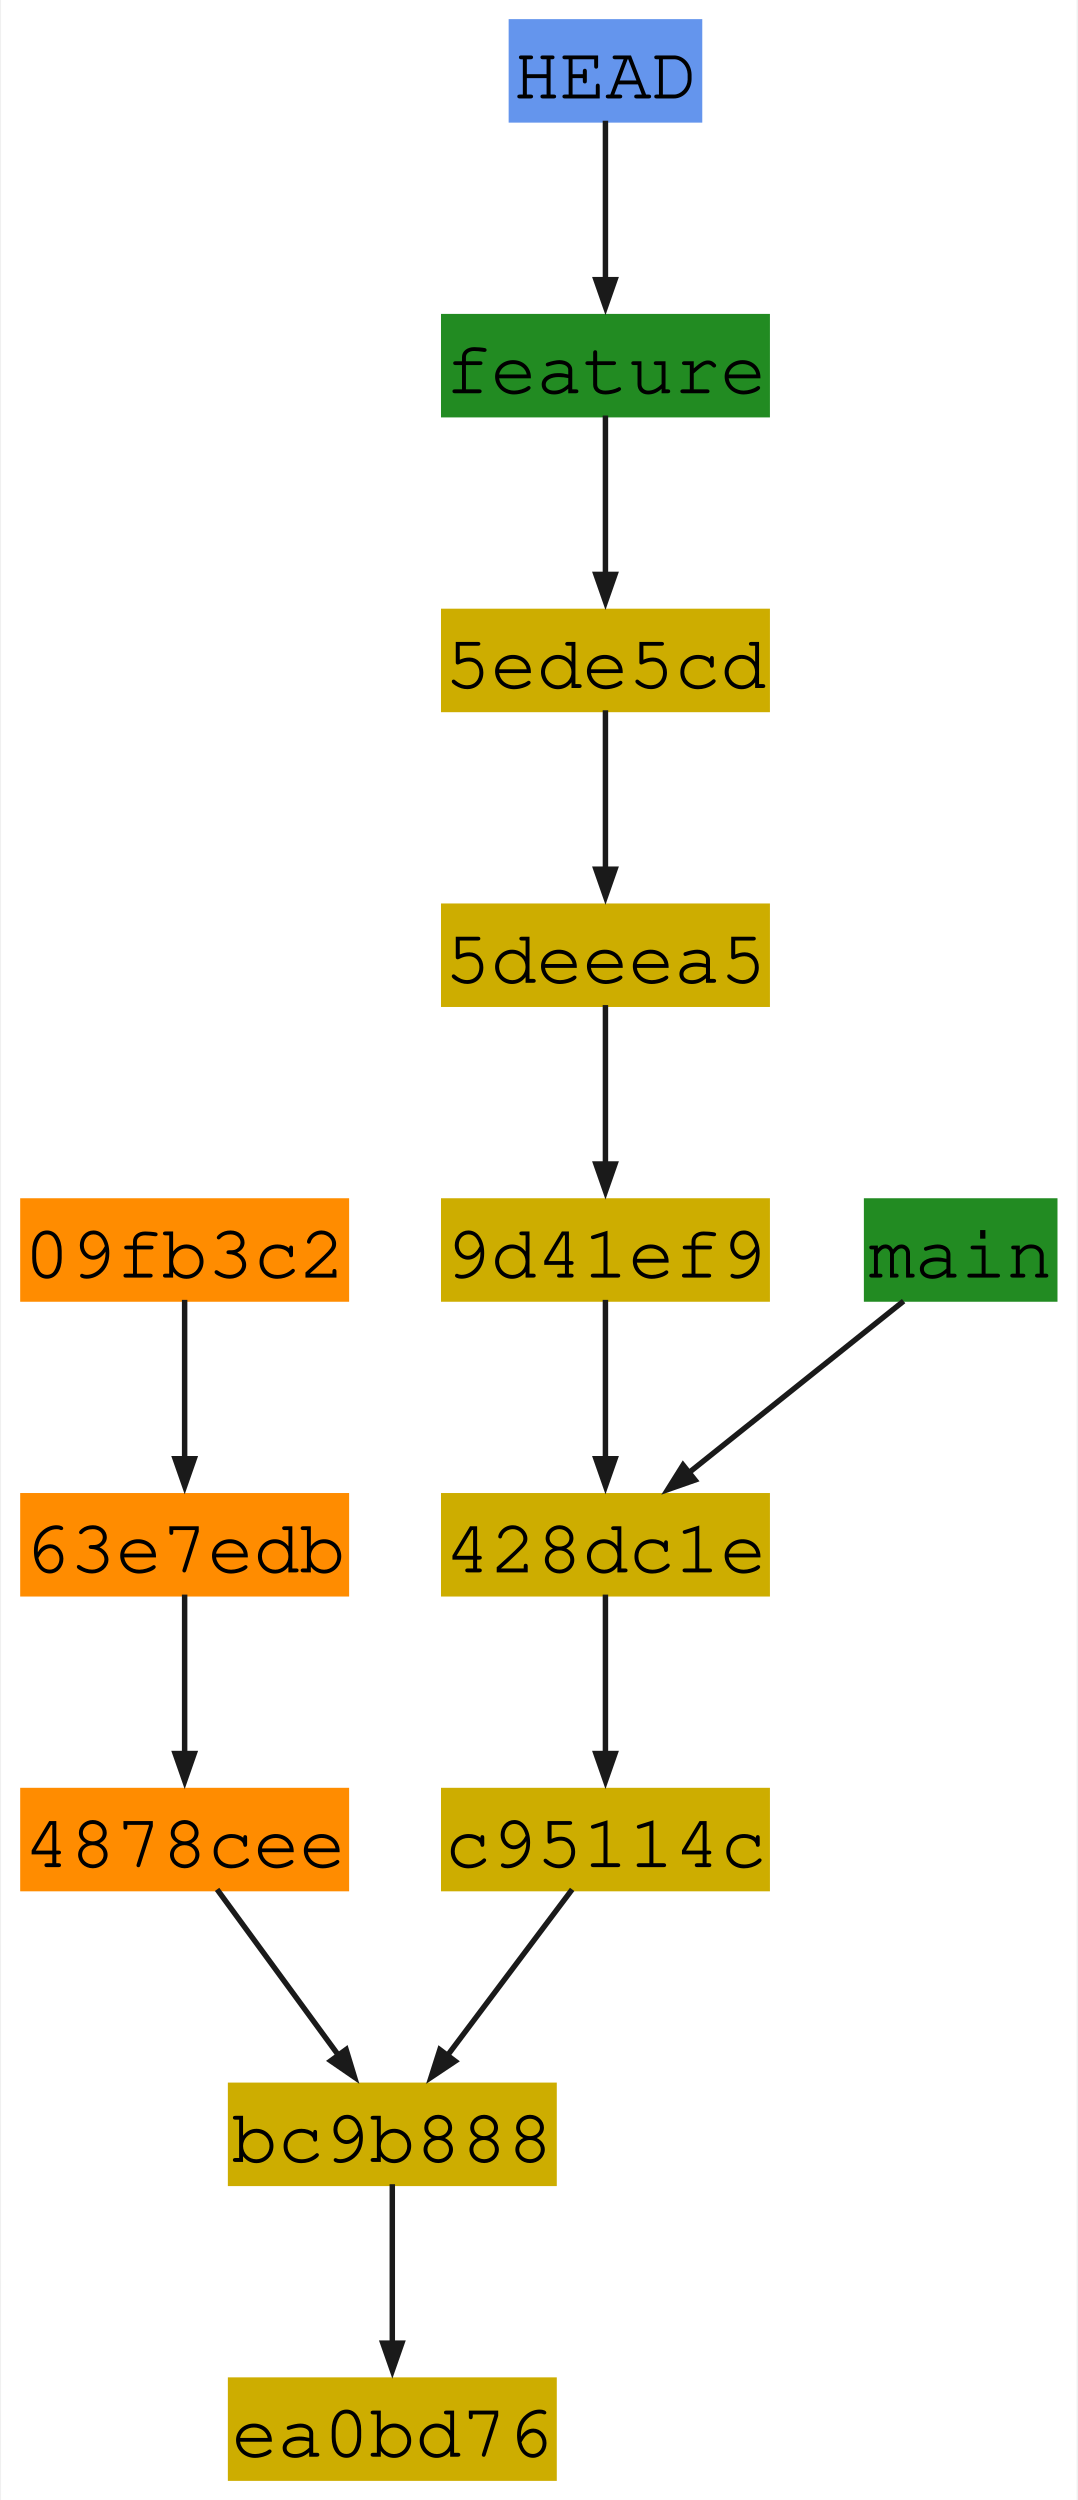
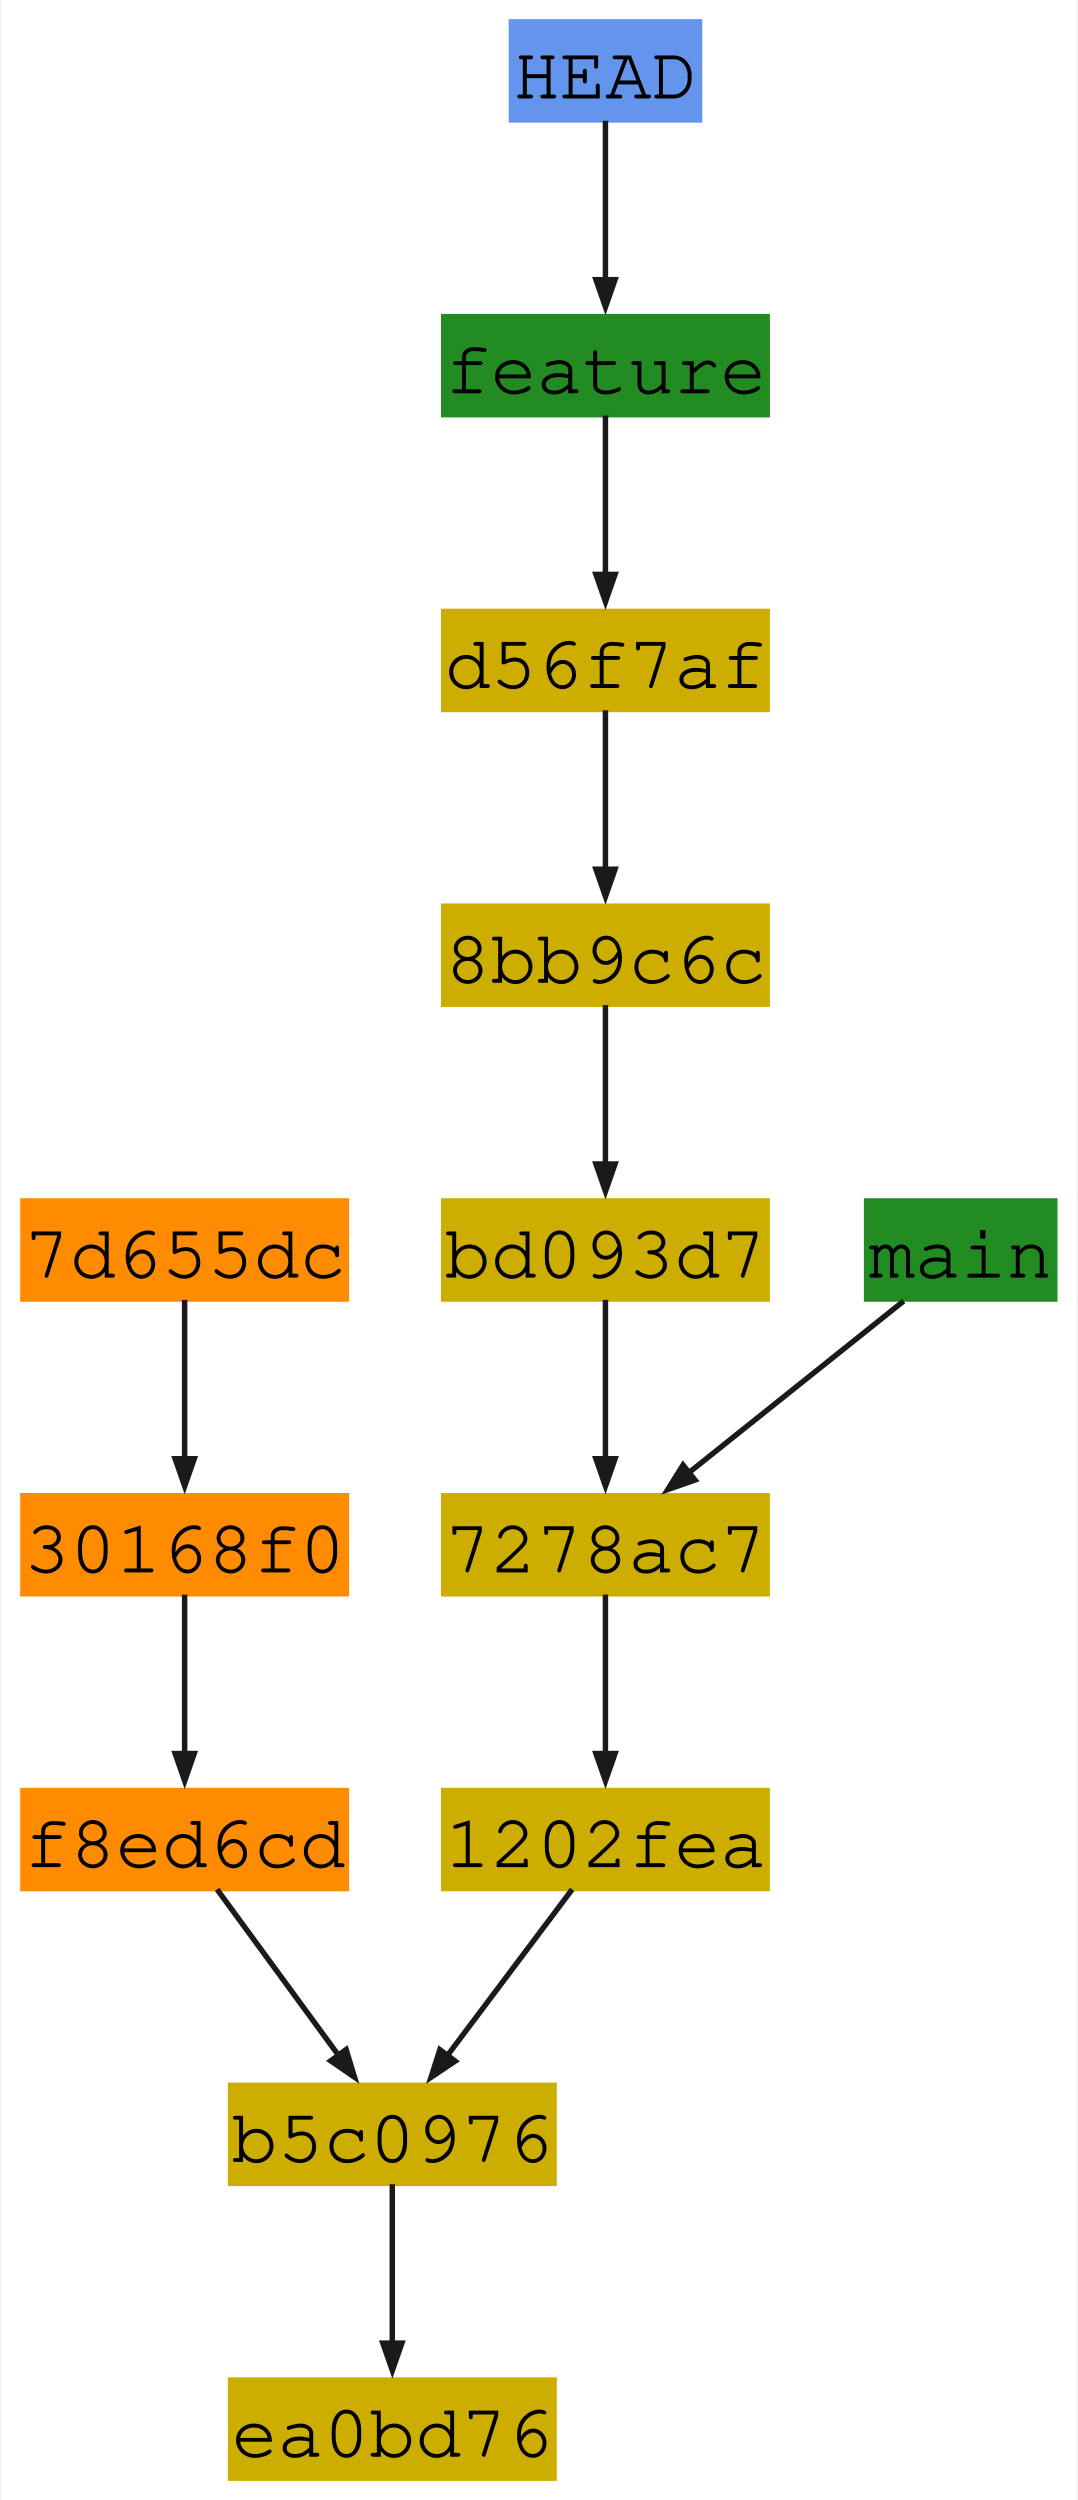
<svg xmlns="http://www.w3.org/2000/svg" xmlns:xlink="http://www.w3.org/1999/xlink" width="197pt" height="457pt" viewBox="0.00 0.00 196.81 457.46">
  <g id="graph0" class="graph" transform="scale(1 1) rotate(0) translate(4 453.46)">
    <polygon fill="white" stroke="none" points="-4,4 -4,-453.46 192.81,-453.46 192.81,4 -4,4" />
    <g id="node1" class="node">
      <g id="a_node1">
-         <a xlink:title="author: First Last &lt;first.last@mail.com&gt;&#10;Wed Jan 01 09:00:00 2025 +0100&#10;committer: Nom Prenom &lt;nom.prenom@mail.com&gt;&#10;Wed Jan 01 09:00:00 2025 +0100&#10;&#10;E">
-           <polygon fill="darkorange" stroke="darkorange" points="59.19,-233.7 0,-233.7 0,-215.76 59.19,-215.76 59.19,-233.7" />
-           <text text-anchor="middle" x="29.59" y="-219.68" font-family="Courier,monospace" font-size="14.00">09fb3c2</text>
-         </a>
-       </g>
-     </g>
-     <g id="node6" class="node">
-       <g id="a_node6">
-         <a xlink:title="author: First Last &lt;first.last@mail.com&gt;&#10;Wed Jan 01 09:00:00 2025 +0100&#10;committer: Nom Prenom &lt;nom.prenom@mail.com&gt;&#10;Wed Jan 01 09:00:00 2025 +0100&#10;&#10;D">
-           <polygon fill="darkorange" stroke="darkorange" points="59.19,-179.76 0,-179.76 0,-161.82 59.19,-161.82 59.19,-179.76" />
-           <text text-anchor="middle" x="29.59" y="-165.74" font-family="Courier,monospace" font-size="14.00">63e7edb</text>
-         </a>
-       </g>
-     </g>
-     <g id="edge1" class="edge">
-       <path fill="none" stroke="#1a1a1a" d="M29.59,-215.61C29.59,-207.81 29.59,-195.83 29.59,-186.37" />
-       <polygon fill="#1a1a1a" stroke="#1a1a1a" points="31.35,-186.53 29.6,-181.53 27.85,-186.53 31.35,-186.53" />
-     </g>
-     <g id="node2" class="node">
-       <g id="a_node2">
-         <a xlink:title="author: First Last &lt;first.last@mail.com&gt;&#10;Wed Jan 01 09:00:00 2025 +0100&#10;committer: Nom Prenom &lt;nom.prenom@mail.com&gt;&#10;Wed Jan 01 09:00:00 2025 +0100&#10;&#10;G">
-           <polygon fill="#cdad00" stroke="#cdad00" points="136.19,-179.76 77,-179.76 77,-161.82 136.19,-161.82 136.19,-179.76" />
-           <text text-anchor="middle" x="106.59" y="-165.74" font-family="Courier,monospace" font-size="14.00">428dc1e</text>
-         </a>
-       </g>
-     </g>
-     <g id="node10" class="node">
-       <g id="a_node10">
-         <a xlink:title="author: First Last &lt;first.last@mail.com&gt;&#10;Wed Jan 01 09:00:00 2025 +0100&#10;committer: Nom Prenom &lt;nom.prenom@mail.com&gt;&#10;Wed Jan 01 09:00:00 2025 +0100&#10;&#10;F">
+         <a xlink:title="author: First Last &lt;first.last@mail.com&gt;&#10;Wed Jan 01 14:00:00 2025 +0100&#10;committer: Nom Prenom &lt;nom.prenom@mail.com&gt;&#10;Wed Jan 01 14:00:00 2025 +0100&#10;&#10;F">
          <polygon fill="#cdad00" stroke="#cdad00" points="136.19,-125.82 77,-125.82 77,-107.88 136.19,-107.88 136.19,-125.82" />
-           <text text-anchor="middle" x="106.59" y="-111.8" font-family="Courier,monospace" font-size="14.00">c95114c</text>
-         </a>
-       </g>
-     </g>
-     <g id="edge2" class="edge">
-       <path fill="none" stroke="#1a1a1a" d="M106.59,-161.67C106.59,-153.87 106.59,-141.89 106.59,-132.43" />
-       <polygon fill="#1a1a1a" stroke="#1a1a1a" points="108.35,-132.59 106.6,-127.59 104.85,-132.59 108.35,-132.59" />
-     </g>
-     <g id="node3" class="node">
-       <g id="a_node3">
-         <a xlink:title="author: First Last &lt;first.last@mail.com&gt;&#10;Wed Jan 01 09:00:00 2025 +0100&#10;committer: Nom Prenom &lt;nom.prenom@mail.com&gt;&#10;Wed Jan 01 09:00:00 2025 +0100&#10;&#10;C">
-           <polygon fill="darkorange" stroke="darkorange" points="59.19,-125.82 0,-125.82 0,-107.88 59.19,-107.88 59.19,-125.82" />
-           <text text-anchor="middle" x="29.59" y="-111.8" font-family="Courier,monospace" font-size="14.00">4878cee</text>
-         </a>
-       </g>
-     </g>
-     <g id="node9" class="node">
-       <g id="a_node9">
-         <a xlink:title="author: First Last &lt;first.last@mail.com&gt;&#10;Wed Jan 01 09:00:00 2025 +0100&#10;committer: Nom Prenom &lt;nom.prenom@mail.com&gt;&#10;Wed Jan 01 09:00:00 2025 +0100&#10;&#10;B">
-           <polygon fill="#cdad00" stroke="#cdad00" points="97.19,-71.88 38,-71.88 38,-53.94 97.19,-53.94 97.19,-71.88" />
-           <text text-anchor="middle" x="67.59" y="-57.86" font-family="Courier,monospace" font-size="14.00">bc9b888</text>
-         </a>
-       </g>
-     </g>
-     <g id="edge3" class="edge">
-       <path fill="none" stroke="#1a1a1a" d="M35.53,-107.73C41.52,-99.55 50.86,-86.78 57.92,-77.13" />
-       <polygon fill="#1a1a1a" stroke="#1a1a1a" points="59.14,-78.43 60.68,-73.36 56.32,-76.36 59.14,-78.43" />
-     </g>
-     <g id="node4" class="node">
-       <g id="a_node4">
-         <a xlink:title="author: First Last &lt;first.last@mail.com&gt;&#10;Wed Jan 01 09:00:00 2025 +0100&#10;committer: Nom Prenom &lt;nom.prenom@mail.com&gt;&#10;Wed Jan 01 09:00:00 2025 +0100&#10;&#10;D">
-           <polygon fill="#cdad00" stroke="#cdad00" points="136.19,-287.64 77,-287.64 77,-269.7 136.19,-269.7 136.19,-287.64" />
-           <text text-anchor="middle" x="106.59" y="-273.62" font-family="Courier,monospace" font-size="14.00">5deeea5</text>
+           <text text-anchor="middle" x="106.59" y="-111.8" font-family="Courier,monospace" font-size="14.00">1202fea</text>
        </a>
      </g>
    </g>
    <g id="node7" class="node">
      <g id="a_node7">
-         <a xlink:title="author: First Last &lt;first.last@mail.com&gt;&#10;Wed Jan 01 09:00:00 2025 +0100&#10;committer: Nom Prenom &lt;nom.prenom@mail.com&gt;&#10;Wed Jan 01 09:00:00 2025 +0100&#10;&#10;C">
-           <polygon fill="#cdad00" stroke="#cdad00" points="136.19,-233.7 77,-233.7 77,-215.76 136.19,-215.76 136.19,-233.7" />
-           <text text-anchor="middle" x="106.59" y="-219.68" font-family="Courier,monospace" font-size="14.00">9d41ef9</text>
+         <a xlink:title="author: First Last &lt;first.last@mail.com&gt;&#10;Wed Jan 01 10:00:00 2025 +0100&#10;committer: Nom Prenom &lt;nom.prenom@mail.com&gt;&#10;Wed Jan 01 10:00:00 2025 +0100&#10;&#10;B">
+           <polygon fill="#cdad00" stroke="#cdad00" points="97.19,-71.88 38,-71.88 38,-53.94 97.19,-53.94 97.19,-71.88" />
+           <text text-anchor="middle" x="67.59" y="-57.86" font-family="Courier,monospace" font-size="14.00">b5c0976</text>
+         </a>
+       </g>
+     </g>
+     <g id="edge1" class="edge">
+       <path fill="none" stroke="#1a1a1a" d="M100.5,-107.73C94.36,-99.55 84.77,-86.78 77.52,-77.13" />
+       <polygon fill="#1a1a1a" stroke="#1a1a1a" points="79.09,-76.3 74.68,-73.35 76.29,-78.4 79.09,-76.3" />
+     </g>
+     <g id="node2" class="node">
+       <g id="a_node2">
+         <a xlink:title="author: First Last &lt;first.last@mail.com&gt;&#10;Wed Jan 01 12:00:00 2025 +0100&#10;committer: Nom Prenom &lt;nom.prenom@mail.com&gt;&#10;Wed Jan 01 12:00:00 2025 +0100&#10;&#10;D">
+           <polygon fill="darkorange" stroke="darkorange" points="59.19,-179.76 0,-179.76 0,-161.82 59.19,-161.82 59.19,-179.76" />
+           <text text-anchor="middle" x="29.59" y="-165.74" font-family="Courier,monospace" font-size="14.00">30168f0</text>
+         </a>
+       </g>
+     </g>
+     <g id="node11" class="node">
+       <g id="a_node11">
+         <a xlink:title="author: First Last &lt;first.last@mail.com&gt;&#10;Wed Jan 01 11:00:00 2025 +0100&#10;committer: Nom Prenom &lt;nom.prenom@mail.com&gt;&#10;Wed Jan 01 11:00:00 2025 +0100&#10;&#10;C">
+           <polygon fill="darkorange" stroke="darkorange" points="59.19,-125.82 0,-125.82 0,-107.88 59.19,-107.88 59.19,-125.82" />
+           <text text-anchor="middle" x="29.59" y="-111.8" font-family="Courier,monospace" font-size="14.00">f8ed6cd</text>
+         </a>
+       </g>
+     </g>
+     <g id="edge2" class="edge">
+       <path fill="none" stroke="#1a1a1a" d="M29.59,-161.67C29.59,-153.87 29.59,-141.89 29.59,-132.43" />
+       <polygon fill="#1a1a1a" stroke="#1a1a1a" points="31.35,-132.59 29.6,-127.59 27.85,-132.59 31.35,-132.59" />
+     </g>
+     <g id="node3" class="node">
+       <g id="a_node3">
+         <a xlink:title="author: First Last &lt;first.last@mail.com&gt;&#10;Wed Jan 01 15:00:00 2025 +0100&#10;committer: Nom Prenom &lt;nom.prenom@mail.com&gt;&#10;Wed Jan 01 15:00:00 2025 +0100&#10;&#10;G">
+           <polygon fill="#cdad00" stroke="#cdad00" points="136.19,-179.76 77,-179.76 77,-161.82 136.19,-161.82 136.19,-179.76" />
+           <text text-anchor="middle" x="106.59" y="-165.74" font-family="Courier,monospace" font-size="14.00">7278ac7</text>
+         </a>
+       </g>
+     </g>
+     <g id="edge3" class="edge">
+       <path fill="none" stroke="#1a1a1a" d="M106.59,-161.67C106.59,-153.87 106.59,-141.89 106.59,-132.43" />
+       <polygon fill="#1a1a1a" stroke="#1a1a1a" points="108.35,-132.59 106.6,-127.59 104.85,-132.59 108.35,-132.59" />
+     </g>
+     <g id="node4" class="node">
+       <g id="a_node4">
+         <a xlink:title="author: First Last &lt;first.last@mail.com&gt;&#10;Wed Jan 01 13:00:00 2025 +0100&#10;committer: Nom Prenom &lt;nom.prenom@mail.com&gt;&#10;Wed Jan 01 13:00:00 2025 +0100&#10;&#10;E">
+           <polygon fill="darkorange" stroke="darkorange" points="59.19,-233.7 0,-233.7 0,-215.76 59.19,-215.76 59.19,-233.7" />
+           <text text-anchor="middle" x="29.59" y="-219.68" font-family="Courier,monospace" font-size="14.00">7d655dc</text>
        </a>
      </g>
    </g>
    <g id="edge4" class="edge">
-       <path fill="none" stroke="#1a1a1a" d="M106.59,-269.55C106.59,-261.75 106.59,-249.77 106.59,-240.31" />
-       <polygon fill="#1a1a1a" stroke="#1a1a1a" points="108.35,-240.47 106.6,-235.47 104.85,-240.47 108.35,-240.47" />
+       <path fill="none" stroke="#1a1a1a" d="M29.59,-215.61C29.59,-207.81 29.59,-195.83 29.59,-186.37" />
+       <polygon fill="#1a1a1a" stroke="#1a1a1a" points="31.35,-186.53 29.6,-181.53 27.85,-186.53 31.35,-186.53" />
    </g>
    <g id="node5" class="node">
      <g id="a_node5">
-         <a xlink:title="author: First Last &lt;first.last@mail.com&gt;&#10;Wed Jan 01 09:00:00 2025 +0100&#10;committer: Nom Prenom &lt;nom.prenom@mail.com&gt;&#10;Wed Jan 01 09:00:00 2025 +0100&#10;&#10;E">
-           <polygon fill="#cdad00" stroke="#cdad00" points="136.19,-341.58 77,-341.58 77,-323.64 136.19,-323.64 136.19,-341.58" />
-           <text text-anchor="middle" x="106.59" y="-327.56" font-family="Courier,monospace" font-size="14.00">5ede5cd</text>
+         <a xlink:title="author: First Last &lt;first.last@mail.com&gt;&#10;Wed Jan 01 12:00:00 2025 +0100&#10;committer: Nom Prenom &lt;nom.prenom@mail.com&gt;&#10;Wed Jan 01 16:00:00 2025 +0100&#10;&#10;D">
+           <polygon fill="#cdad00" stroke="#cdad00" points="136.19,-287.64 77,-287.64 77,-269.7 136.19,-269.7 136.19,-287.64" />
+           <text text-anchor="middle" x="106.59" y="-273.62" font-family="Courier,monospace" font-size="14.00">8bb9c6c</text>
+         </a>
+       </g>
+     </g>
+     <g id="node8" class="node">
+       <g id="a_node8">
+         <a xlink:title="author: First Last &lt;first.last@mail.com&gt;&#10;Wed Jan 01 11:00:00 2025 +0100&#10;committer: Nom Prenom &lt;nom.prenom@mail.com&gt;&#10;Wed Jan 01 16:00:00 2025 +0100&#10;&#10;C">
+           <polygon fill="#cdad00" stroke="#cdad00" points="136.19,-233.7 77,-233.7 77,-215.76 136.19,-215.76 136.19,-233.7" />
+           <text text-anchor="middle" x="106.59" y="-219.68" font-family="Courier,monospace" font-size="14.00">bd093d7</text>
        </a>
      </g>
    </g>
    <g id="edge5" class="edge">
-       <path fill="none" stroke="#1a1a1a" d="M106.59,-323.49C106.59,-315.69 106.59,-303.71 106.59,-294.25" />
-       <polygon fill="#1a1a1a" stroke="#1a1a1a" points="108.35,-294.41 106.6,-289.41 104.85,-294.41 108.35,-294.41" />
+       <path fill="none" stroke="#1a1a1a" d="M106.59,-269.55C106.59,-261.75 106.59,-249.77 106.59,-240.31" />
+       <polygon fill="#1a1a1a" stroke="#1a1a1a" points="108.35,-240.47 106.6,-235.47 104.85,-240.47 108.35,-240.47" />
    </g>
-     <g id="edge6" class="edge">
-       <path fill="none" stroke="#1a1a1a" d="M29.59,-161.67C29.59,-153.87 29.59,-141.89 29.59,-132.43" />
-       <polygon fill="#1a1a1a" stroke="#1a1a1a" points="31.35,-132.59 29.6,-127.59 27.85,-132.59 31.35,-132.59" />
-     </g>
-     <g id="edge7" class="edge">
-       <path fill="none" stroke="#1a1a1a" d="M106.59,-215.61C106.59,-207.81 106.59,-195.83 106.59,-186.37" />
-       <polygon fill="#1a1a1a" stroke="#1a1a1a" points="108.35,-186.53 106.6,-181.53 104.85,-186.53 108.35,-186.53" />
-     </g>
-     <g id="node8" class="node">
-       <g id="a_node8">
+     <g id="node6" class="node">
+       <g id="a_node6">
        <a xlink:title="feature">
          <polygon fill="cornflowerblue" stroke="cornflowerblue" points="123.81,-449.46 89.38,-449.46 89.38,-431.52 123.81,-431.52 123.81,-449.46" />
          <text text-anchor="middle" x="106.59" y="-435.44" font-family="Courier,monospace" font-size="14.00">HEAD</text>
        </a>
      </g>
    </g>
    <g id="node12" class="node">
      <g id="a_node12">
        <a xlink:title="-&gt; None">
          <polygon fill="forestgreen" stroke="forestgreen" points="136.19,-395.52 77,-395.52 77,-377.58 136.19,-377.58 136.19,-395.52" />
          <text text-anchor="middle" x="106.59" y="-381.5" font-family="Courier,monospace" font-size="14.00">feature</text>
        </a>
      </g>
    </g>
-     <g id="edge8" class="edge">
+     <g id="edge6" class="edge">
      <path fill="none" stroke="#1a1a1a" d="M106.59,-431.37C106.59,-423.57 106.59,-411.59 106.59,-402.13" />
      <polygon fill="#1a1a1a" stroke="#1a1a1a" points="108.35,-402.29 106.6,-397.29 104.85,-402.29 108.35,-402.29" />
    </g>
-     <g id="node11" class="node">
-       <g id="a_node11">
+     <g id="node10" class="node">
+       <g id="a_node10">
        <a xlink:title="author: First Last &lt;first.last@mail.com&gt;&#10;Wed Jan 01 09:00:00 2025 +0100&#10;committer: Nom Prenom &lt;nom.prenom@mail.com&gt;&#10;Wed Jan 01 09:00:00 2025 +0100&#10;&#10;A">
          <polygon fill="#cdad00" stroke="#cdad00" points="97.19,-17.94 38,-17.94 38,0 97.19,0 97.19,-17.94" />
          <text text-anchor="middle" x="67.59" y="-3.92" font-family="Courier,monospace" font-size="14.00">ea0bd76</text>
        </a>
      </g>
    </g>
-     <g id="edge9" class="edge">
+     <g id="edge7" class="edge">
      <path fill="none" stroke="#1a1a1a" d="M67.59,-53.79C67.59,-45.99 67.59,-34.01 67.59,-24.55" />
      <polygon fill="#1a1a1a" stroke="#1a1a1a" points="69.35,-24.71 67.6,-19.71 65.85,-24.71 69.35,-24.71" />
    </g>
+     <g id="edge8" class="edge">
+       <path fill="none" stroke="#1a1a1a" d="M106.59,-215.61C106.59,-207.81 106.59,-195.83 106.59,-186.37" />
+       <polygon fill="#1a1a1a" stroke="#1a1a1a" points="108.35,-186.53 106.6,-181.53 104.85,-186.53 108.35,-186.53" />
+     </g>
+     <g id="node9" class="node">
+       <g id="a_node9">
+         <a xlink:title="author: First Last &lt;first.last@mail.com&gt;&#10;Wed Jan 01 13:00:00 2025 +0100&#10;committer: Nom Prenom &lt;nom.prenom@mail.com&gt;&#10;Wed Jan 01 16:00:00 2025 +0100&#10;&#10;E">
+           <polygon fill="#cdad00" stroke="#cdad00" points="136.19,-341.58 77,-341.58 77,-323.64 136.19,-323.64 136.19,-341.58" />
+           <text text-anchor="middle" x="106.59" y="-327.56" font-family="Courier,monospace" font-size="14.00">d56f7af</text>
+         </a>
+       </g>
+     </g>
+     <g id="edge9" class="edge">
+       <path fill="none" stroke="#1a1a1a" d="M106.59,-323.49C106.59,-315.69 106.59,-303.71 106.59,-294.25" />
+       <polygon fill="#1a1a1a" stroke="#1a1a1a" points="108.35,-294.41 106.6,-289.41 104.85,-294.41 108.35,-294.41" />
+     </g>
    <g id="edge10" class="edge">
-       <path fill="none" stroke="#1a1a1a" d="M100.5,-107.73C94.36,-99.55 84.77,-86.78 77.52,-77.13" />
-       <polygon fill="#1a1a1a" stroke="#1a1a1a" points="79.09,-76.3 74.68,-73.35 76.29,-78.4 79.09,-76.3" />
+       <path fill="none" stroke="#1a1a1a" d="M35.53,-107.73C41.52,-99.55 50.86,-86.78 57.92,-77.13" />
+       <polygon fill="#1a1a1a" stroke="#1a1a1a" points="59.14,-78.43 60.68,-73.36 56.32,-76.36 59.14,-78.43" />
    </g>
    <g id="edge11" class="edge">
      <path fill="none" stroke="#1a1a1a" d="M106.59,-377.43C106.59,-369.63 106.59,-357.65 106.59,-348.19" />
      <polygon fill="#1a1a1a" stroke="#1a1a1a" points="108.35,-348.35 106.6,-343.35 104.85,-348.35 108.35,-348.35" />
    </g>
    <g id="node13" class="node">
      <g id="a_node13">
        <a xlink:title="-&gt; None">
          <polygon fill="forestgreen" stroke="forestgreen" points="188.81,-233.7 154.38,-233.7 154.38,-215.76 188.81,-215.76 188.81,-233.7" />
          <text text-anchor="middle" x="171.59" y="-219.68" font-family="Courier,monospace" font-size="14.00">main</text>
        </a>
      </g>
    </g>
    <g id="edge12" class="edge">
      <path fill="none" stroke="#1a1a1a" d="M161.15,-215.38C150.48,-206.85 133.79,-193.52 121.68,-183.84" />
      <polygon fill="#1a1a1a" stroke="#1a1a1a" points="122.98,-182.64 117.98,-180.89 120.79,-185.38 122.98,-182.64" />
    </g>
  </g>
</svg>
